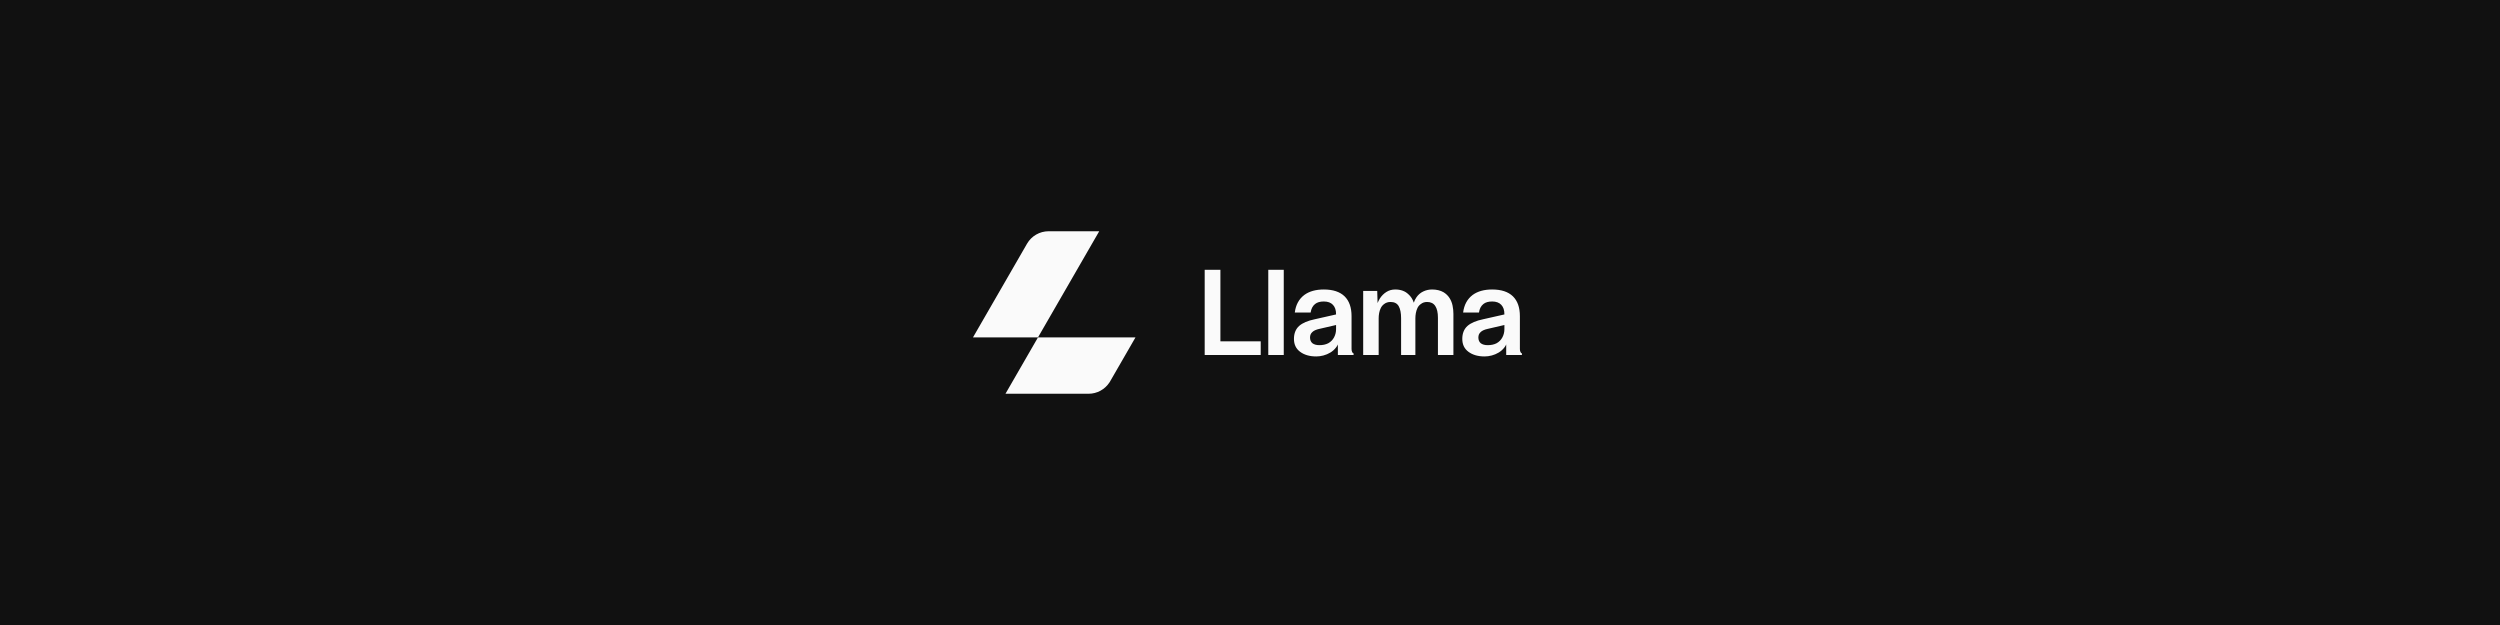
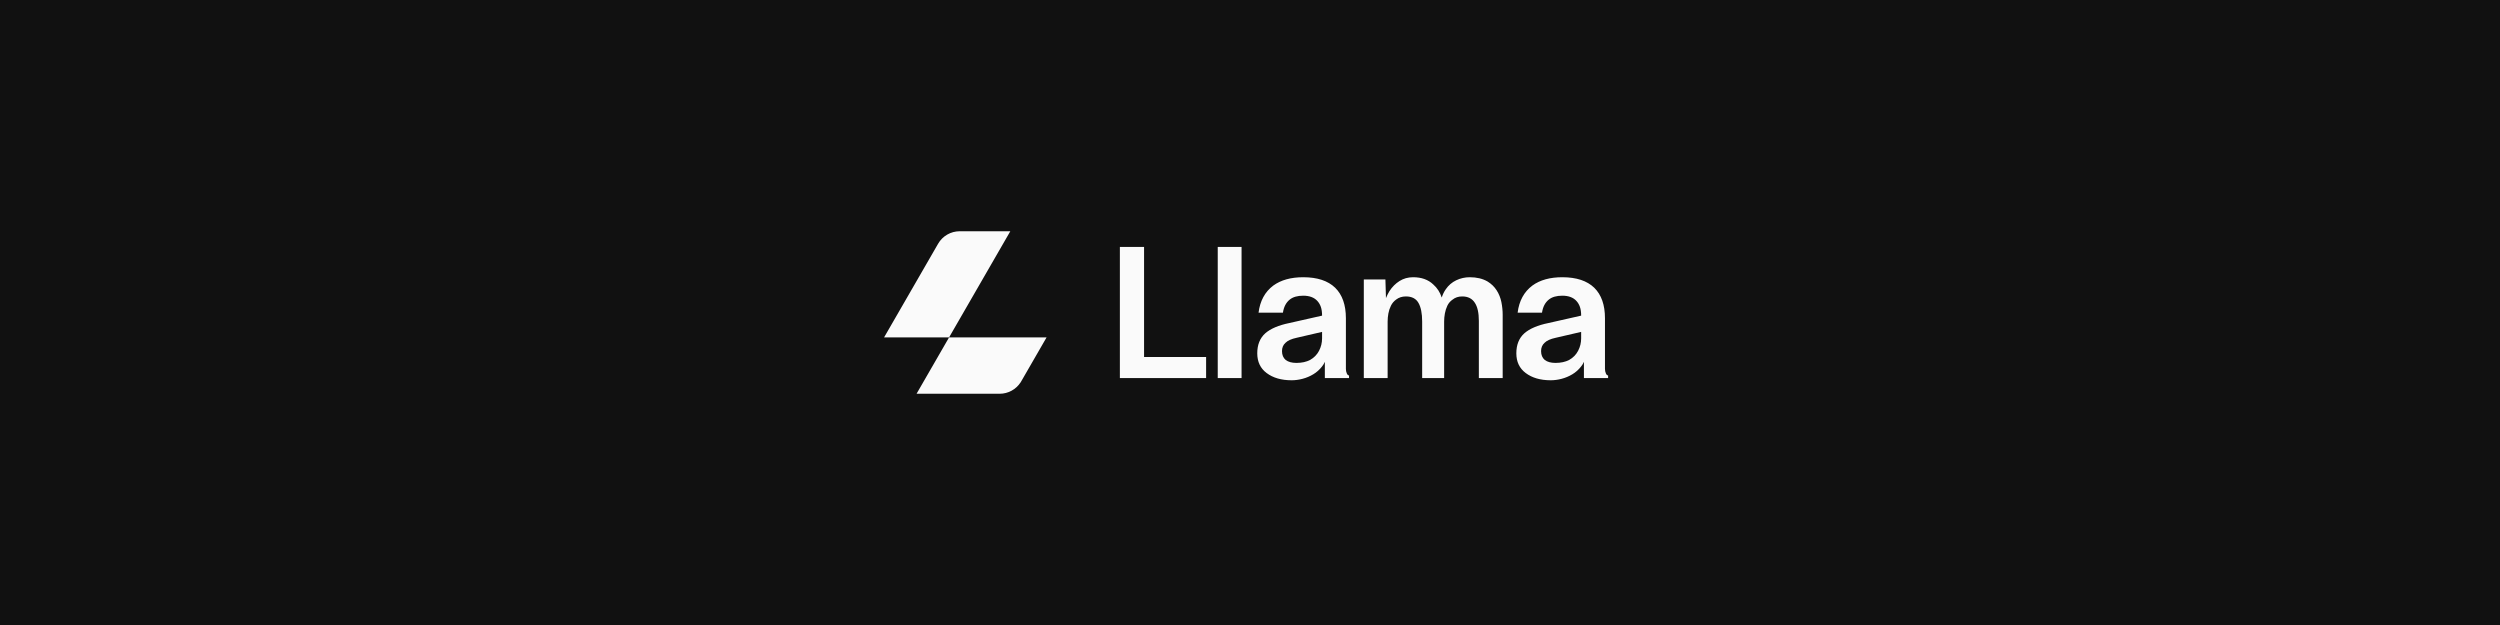
<svg xmlns="http://www.w3.org/2000/svg" width="1584" height="396" viewBox="0 0 1584 396" fill="none">
  <rect width="1584" height="396" fill="#111111" />
-   <g transform="translate(616.473 138.600) scale(0.198)">
+   <g transform="translate(560.142 138.600) scale(0.198)">
    <g transform="translate(0 0)">
      <path transform="translate(0 40) scale(0.866667)" d="M600 392L504.249 558L504.137 557.929C487.252 584.069 458.193 600 426.864 600H120L240 392H600Z" fill="#FAFAFA" />
      <path transform="translate(0 40) scale(0.866667)" d="M240 392H0L199.602 46.025C216.032 17.546 246.411 3.25756e-05 279.29 0H466.154L240 392Z" fill="#FAFAFA" />
-       <path d="M741.5 436V163.4H791.797V392.23H920.802V436ZM994.519 436H944.99V163.4H994.519ZM1098.568 440.607Q1066.7 440.607 1046.735 425.634Q1027.154 411.044 1027.154 384.552Q1027.154 358.059 1043.664 343.086Q1060.173 328.496 1093.96 321.585L1161.918 306.227Q1161.918 295.477 1159.423 288.182Q1156.927 280.887 1151.936 275.512Q1141.953 264.761 1122.756 264.761Q1104.711 264.761 1094.728 272.824Q1083.21 282.039 1080.522 300.084H1029.842Q1034.449 263.225 1060.557 243.644Q1084.362 226.367 1122.756 226.367Q1166.526 226.367 1189.178 248.252Q1211.447 270.136 1211.447 311.602V416.803Q1211.447 422.178 1213.367 426.401Q1215.286 430.625 1217.974 430.625V436H1167.677V402.213Q1165.374 407.588 1161.918 411.812Q1154.239 421.794 1143.681 428.129Q1133.123 434.464 1121.412 437.536Q1109.702 440.607 1098.568 440.607ZM1108.55 404.517Q1125.06 404.517 1136.962 398.374Q1149.248 391.463 1155.583 379.368Q1161.918 367.274 1161.918 353.452V340.014L1108.934 352.3Q1092.808 355.756 1085.897 362.667Q1078.603 369.194 1078.603 379.944Q1078.603 391.846 1086.281 398.374Q1094.344 404.517 1108.55 404.517ZM1248.69 436V230.974H1293.611L1294.763 269.752Q1297.834 262.074 1302.058 255.163Q1310.505 242.108 1322.983 234.238Q1335.461 226.367 1351.203 226.367Q1377.311 226.367 1393.052 241.341Q1405.339 252.091 1410.714 268.601Q1413.785 259.002 1419.161 251.323Q1427.607 239.037 1440.853 232.702Q1454.099 226.367 1469.073 226.367Q1490.574 226.367 1505.932 235.197Q1517.834 242.492 1524.937 253.627Q1532.04 264.761 1534.728 278.007Q1537.415 291.253 1537.415 304.307V436H1487.886V316.977Q1487.886 292.021 1479.44 279.351Q1470.993 266.297 1453.332 266.297Q1441.429 266.297 1433.366 272.824Q1426.072 277.815 1422.424 285.494Q1418.777 293.173 1417.241 301.812Q1415.705 310.45 1415.705 318.513V436H1370.016V318.513Q1370.016 293.173 1362.337 279.735Q1354.658 266.297 1336.229 266.297Q1324.326 266.297 1315.88 272.824Q1308.969 277.815 1305.129 285.494Q1301.29 293.173 1299.754 301.812Q1298.218 310.45 1298.218 318.513V436ZM1637.241 440.607Q1605.373 440.607 1585.408 425.634Q1565.827 411.044 1565.827 384.552Q1565.827 358.059 1582.337 343.086Q1598.846 328.496 1632.633 321.585L1700.591 306.227Q1700.591 295.477 1698.096 288.182Q1695.6 280.887 1690.609 275.512Q1680.626 264.761 1661.429 264.761Q1643.384 264.761 1633.401 272.824Q1621.883 282.039 1619.195 300.084H1568.515Q1573.122 263.225 1599.23 243.644Q1623.035 226.367 1661.429 226.367Q1705.199 226.367 1727.851 248.252Q1750.12 270.136 1750.12 311.602V416.803Q1750.12 422.178 1752.04 426.401Q1753.959 430.625 1756.647 430.625V436H1706.35V402.213Q1704.047 407.588 1700.591 411.812Q1692.912 421.794 1682.354 428.129Q1671.795 434.464 1660.085 437.536Q1648.375 440.607 1637.241 440.607ZM1647.223 404.517Q1663.733 404.517 1675.635 398.374Q1687.921 391.463 1694.256 379.368Q1700.591 367.274 1700.591 353.452V340.014L1647.607 352.3Q1631.481 355.756 1624.57 362.667Q1617.275 369.194 1617.275 379.944Q1617.275 391.846 1624.954 398.374Q1633.017 404.517 1647.223 404.517Z" fill="#FAFAFA" />
+       <path d="M754.591 509.773V90.227H832V442.409H1030.545V509.773ZM1144 509.773H1067.773V90.227H1144ZM1304.136 516.864Q1255.091 516.864 1224.364 493.818Q1194.227 471.364 1194.227 430.591Q1194.227 389.818 1219.636 366.773Q1245.045 344.318 1297.045 333.682L1401.636 310.045Q1401.636 293.5 1397.795 282.273Q1393.955 271.045 1386.273 262.773Q1370.909 246.227 1341.364 246.227Q1313.591 246.227 1298.227 258.636Q1280.5 272.818 1276.364 300.591H1198.364Q1205.455 243.864 1245.636 213.727Q1282.273 187.136 1341.364 187.136Q1408.727 187.136 1443.591 220.818Q1477.864 254.5 1477.864 318.318V480.227Q1477.864 488.5 1480.818 495Q1483.773 501.5 1487.909 501.5V509.773H1410.5V457.773Q1406.955 466.045 1401.636 472.545Q1389.818 487.909 1373.568 497.659Q1357.318 507.409 1339.295 512.136Q1321.273 516.864 1304.136 516.864ZM1319.5 461.318Q1344.909 461.318 1363.227 451.864Q1382.136 441.227 1391.886 422.614Q1401.636 404 1401.636 382.727V362.045L1320.091 380.955Q1295.273 386.273 1284.636 396.909Q1273.409 406.955 1273.409 423.5Q1273.409 441.818 1285.227 451.864Q1297.636 461.318 1319.5 461.318ZM1535.182 509.773V194.227H1604.318L1606.091 253.909Q1610.818 242.091 1617.318 231.455Q1630.318 211.364 1649.523 199.25Q1668.727 187.136 1692.955 187.136Q1733.136 187.136 1757.364 210.182Q1776.273 226.727 1784.545 252.136Q1789.273 237.364 1797.545 225.545Q1810.545 206.636 1830.932 196.886Q1851.318 187.136 1874.364 187.136Q1907.455 187.136 1931.091 200.727Q1949.409 211.955 1960.341 229.091Q1971.273 246.227 1975.409 266.614Q1979.545 287 1979.545 307.091V509.773H1903.318V326.591Q1903.318 288.182 1890.318 268.682Q1877.318 248.591 1850.136 248.591Q1831.818 248.591 1819.409 258.636Q1808.182 266.318 1802.568 278.136Q1796.955 289.955 1794.591 303.25Q1792.227 316.545 1792.227 328.955V509.773H1721.909V328.955Q1721.909 289.955 1710.091 269.273Q1698.273 248.591 1669.909 248.591Q1651.591 248.591 1638.591 258.636Q1627.955 266.318 1622.045 278.136Q1616.136 289.955 1613.773 303.25Q1611.409 316.545 1611.409 328.955V509.773ZM2133.182 516.864Q2084.136 516.864 2053.409 493.818Q2023.273 471.364 2023.273 430.591Q2023.273 389.818 2048.682 366.773Q2074.091 344.318 2126.091 333.682L2230.682 310.045Q2230.682 293.5 2226.841 282.273Q2223 271.045 2215.318 262.773Q2199.955 246.227 2170.409 246.227Q2142.636 246.227 2127.273 258.636Q2109.545 272.818 2105.409 300.591H2027.409Q2034.5 243.864 2074.682 213.727Q2111.318 187.136 2170.409 187.136Q2237.773 187.136 2272.636 220.818Q2306.909 254.5 2306.909 318.318V480.227Q2306.909 488.5 2309.864 495Q2312.818 501.5 2316.955 501.5V509.773H2239.545V457.773Q2236 466.045 2230.682 472.545Q2218.864 487.909 2202.614 497.659Q2186.364 507.409 2168.341 512.136Q2150.318 516.864 2133.182 516.864ZM2148.545 461.318Q2173.955 461.318 2192.273 451.864Q2211.182 441.227 2220.932 422.614Q2230.682 404 2230.682 382.727V362.045L2149.136 380.955Q2124.318 386.273 2113.682 396.909Q2102.455 406.955 2102.455 423.5Q2102.455 441.818 2114.273 451.864Q2126.682 461.318 2148.545 461.318Z" fill="#FAFAFA" />
    </g>
  </g>
</svg>
